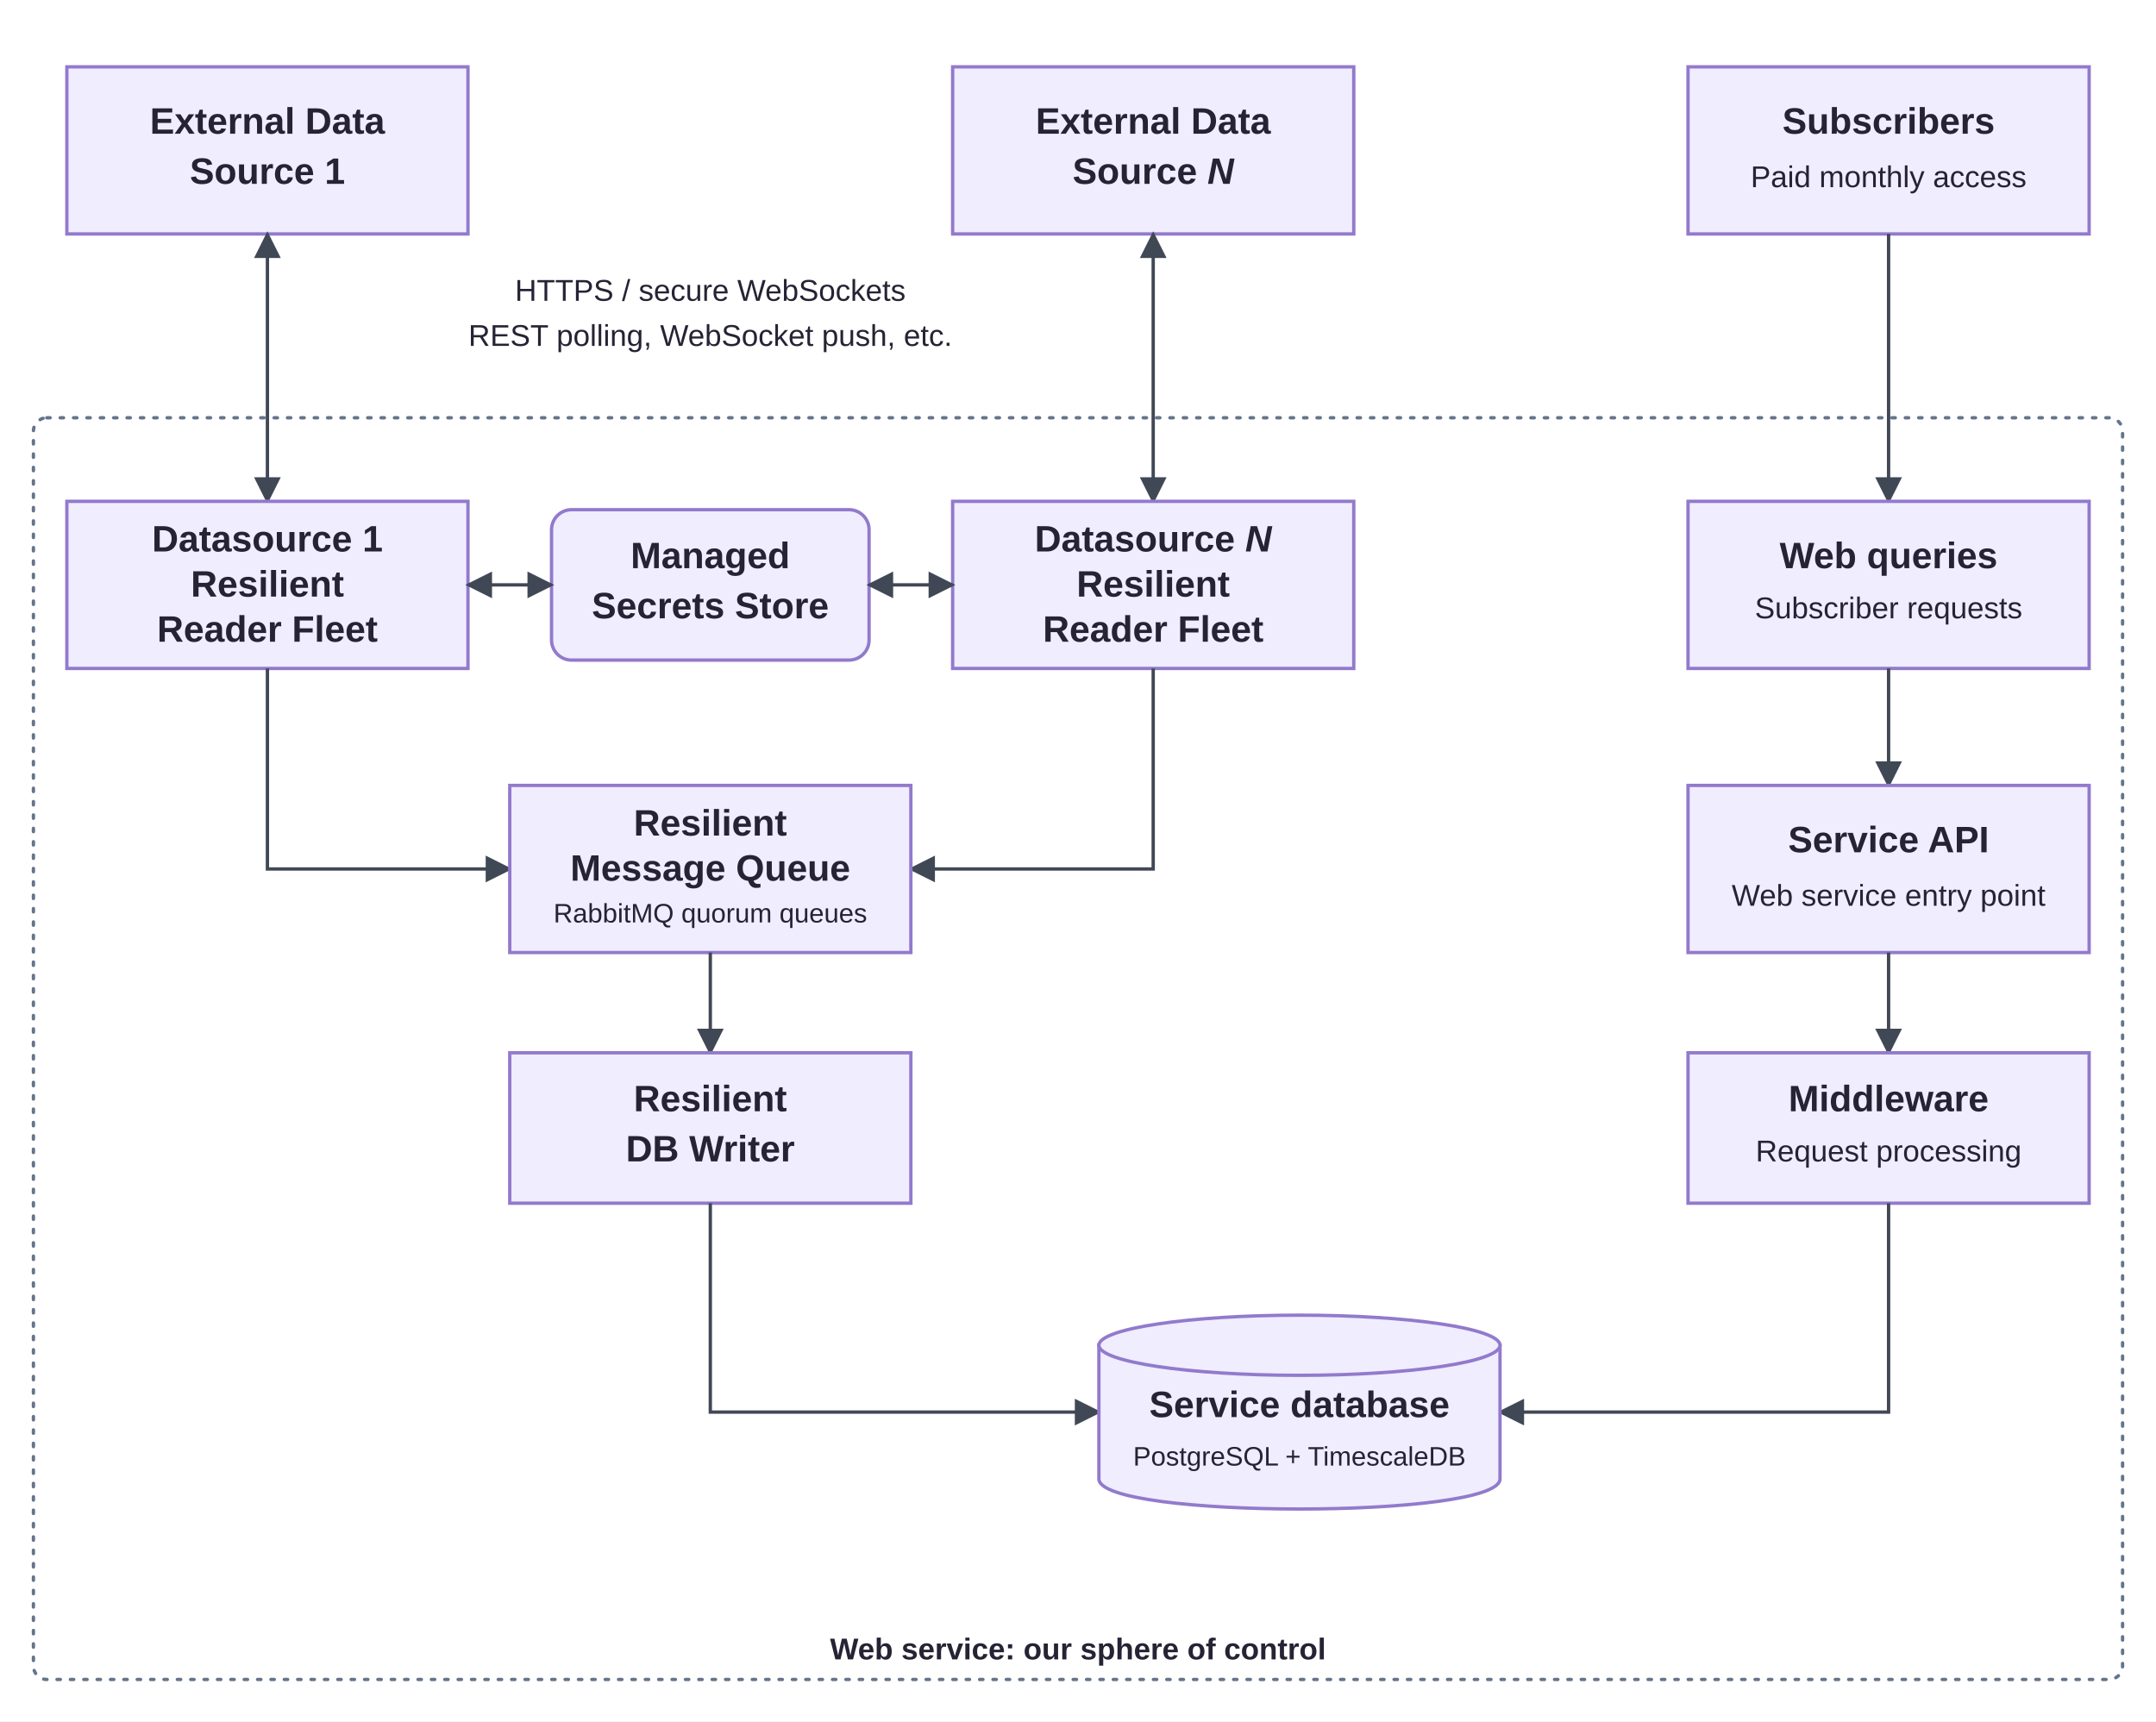
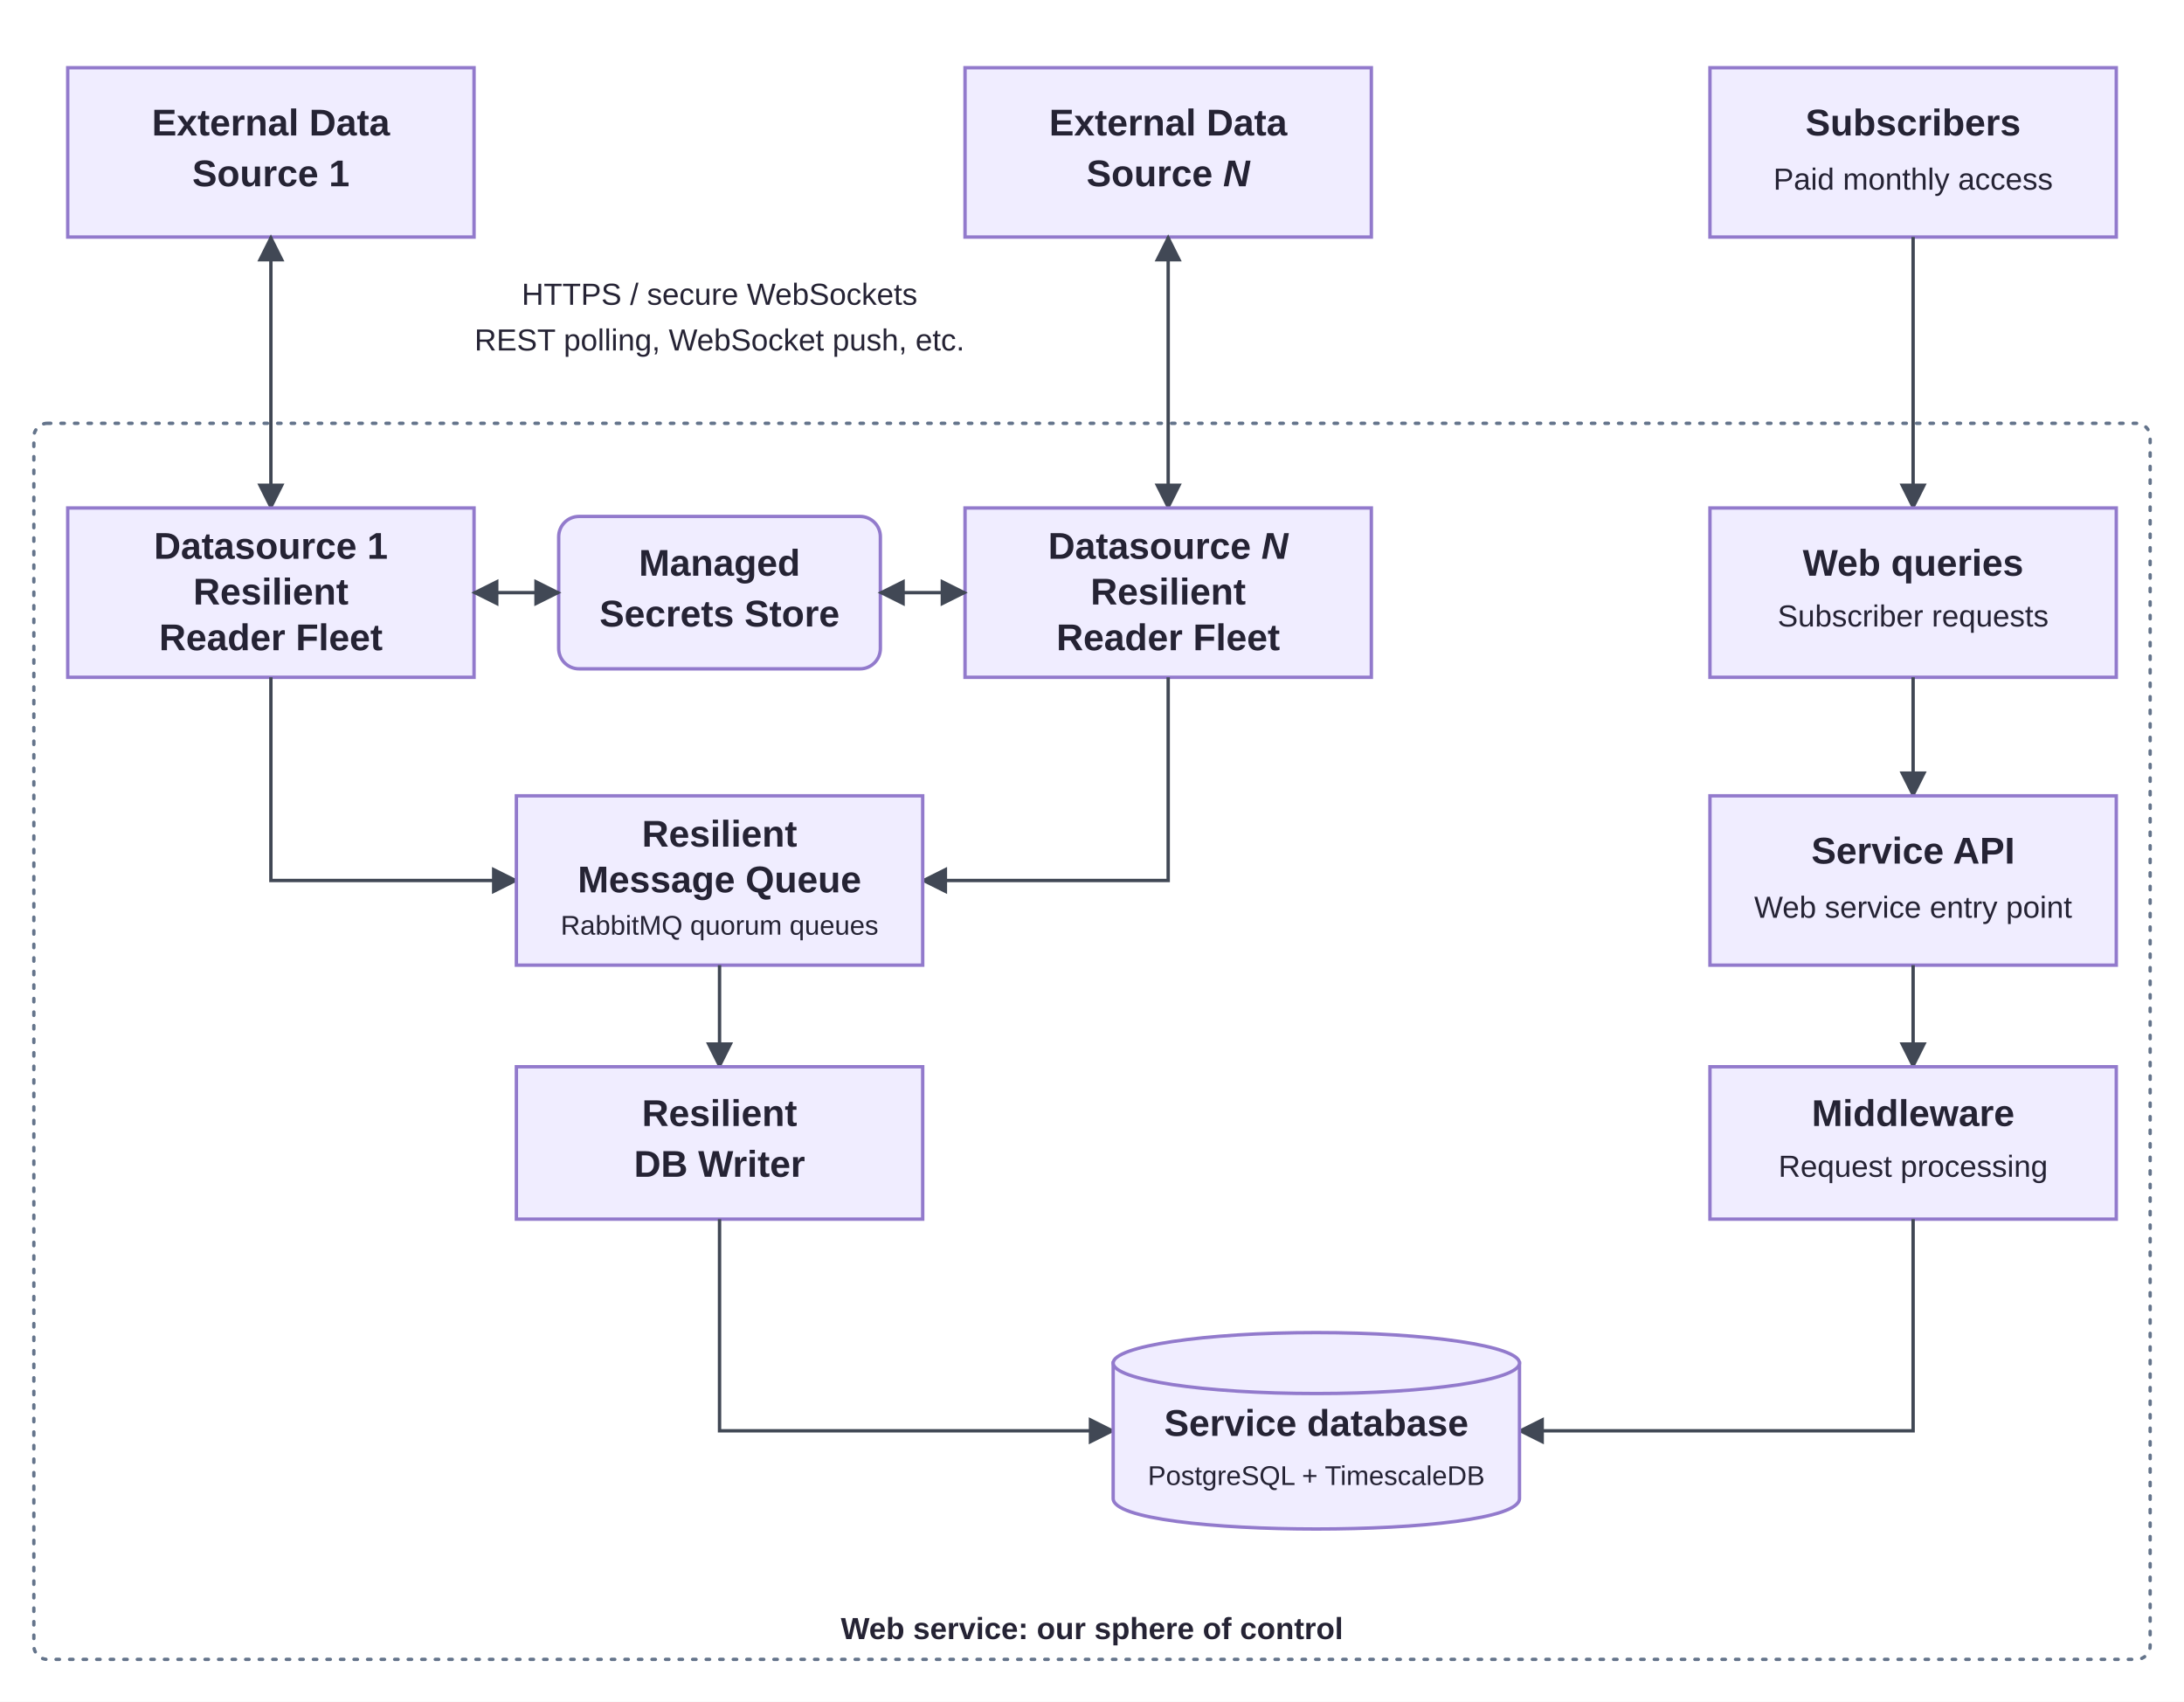
- <svg xmlns="http://www.w3.org/2000/svg" width="1290" height="1030" viewBox="0 0 1290 1030" role="img" aria-labelledby="diagram-title diagram-description">
+ <svg xmlns="http://www.w3.org/2000/svg" width="1290" height="1005" viewBox="0 0 1290 1005" role="img" aria-labelledby="diagram-title diagram-description">
  <defs>
    <marker id="arrow" viewBox="0 0 10 10" refX="9" refY="5" markerWidth="8" markerHeight="8" orient="auto-start-reverse">
      <path d="M 0 0 L 10 5 L 0 10 Z" fill="#414855" />
    </marker>
  </defs>
  <style>
    text { font-family: Arial, Helvetica, sans-serif; fill: #252334; text-anchor: middle; }
    .node { fill: #f0edff; stroke: #927acc; stroke-width: 2; }
    .title { font-size: 22px; font-weight: 600; }
    .detail { font-size: 18px; }
    .small { font-size: 16px; }
    .flow { fill: none; stroke: #414855; stroke-width: 2; marker-end: url(#arrow); }
    .both { marker-start: url(#arrow); }
  </style>
-   <rect width="1290" height="1030" fill="#ffffff" />
+   <rect width="1290" height="1005" fill="#ffffff" />
  <g aria-label="External Data Source 1">
    <rect class="node" x="40" y="40" width="240" height="100" />
    <text class="title" x="160" y="80">External Data</text>
    <text class="title" x="160" y="110">Source 1</text>
  </g>
  <g aria-label="External Data Source N">
    <rect class="node" x="570" y="40" width="240" height="100" />
    <text class="title" x="690" y="80">External Data</text>
    <text class="title" x="690" y="110">Source <tspan font-style="italic">N</tspan>
    </text>
  </g>
  <g aria-label="Subscribers">
    <rect class="node" x="1010" y="40" width="240" height="100" />
    <text class="title" x="1130" y="80">Subscribers</text>
    <text class="detail" x="1130" y="112">Paid monthly access</text>
  </g>
-   <rect x="20" y="250" width="1250" height="755" rx="8" fill="none" stroke="#64748b" stroke-width="2" stroke-dasharray="2 6" stroke-linecap="round" />
-   <text x="645" y="993" style="font-size: 18px; font-weight: 600;">Web service: our sphere of control</text>
+   <rect x="20" y="250" width="1250" height="730" rx="8" fill="none" stroke="#64748b" stroke-width="2" stroke-dasharray="2 6" stroke-linecap="round" />
+   <text x="645" y="968" style="font-size: 18px; font-weight: 600;">Web service: our sphere of control</text>
  <path class="flow both" d="M 160 140 V 300" />
  <path class="flow both" d="M 690 140 V 300" />
  <g aria-label="HTTPS or secure WebSocket transfer: REST polling, WebSocket push, etc.">
    <text class="detail" x="425" y="180">HTTPS / secure WebSockets</text>
    <text class="detail" x="425" y="207">REST polling, WebSocket push, etc.</text>
  </g>
  <path class="flow" d="M 1130 140 V 300" />
  <g aria-label="Datasource 1 Resilient Reader Fleet">
    <rect class="node" x="40" y="300" width="240" height="100" />
    <text class="title" x="160" y="330">Datasource 1</text>
    <text class="title" x="160" y="357">Resilient</text>
    <text class="title" x="160" y="384">Reader Fleet</text>
  </g>
  <g aria-label="Managed Secrets Store">
    <rect class="node" x="330" y="305" width="190" height="90" rx="12" />
    <text class="title" x="425" y="340">Managed</text>
    <text class="title" x="425" y="370">Secrets Store</text>
  </g>
  <g aria-label="Datasource N Resilient Reader Fleet">
    <rect class="node" x="570" y="300" width="240" height="100" />
    <text class="title" x="690" y="330">Datasource <tspan font-style="italic">N</tspan>
    </text>
    <text class="title" x="690" y="357">Resilient</text>
    <text class="title" x="690" y="384">Reader Fleet</text>
  </g>
  <path class="flow both" d="M 280 350 H 330" />
  <path class="flow both" d="M 520 350 H 570" />
  <g aria-label="Web queries">
    <rect class="node" x="1010" y="300" width="240" height="100" />
    <text class="title" x="1130" y="340">Web queries</text>
    <text class="detail" x="1130" y="370">Subscriber requests</text>
  </g>
  <path class="flow" d="M 160 400 V 520 H 305" />
  <path class="flow" d="M 690 400 V 520 H 545" />
  <path class="flow" d="M 1130 400 V 470" />
  <g aria-label="Resilient message queue">
    <rect class="node" x="305" y="470" width="240" height="100" />
    <text class="title" x="425" y="500">Resilient</text>
    <text class="title" x="425" y="527">Message Queue</text>
    <text class="small" x="425" y="552">RabbitMQ quorum queues</text>
  </g>
  <g aria-label="Service API">
    <rect class="node" x="1010" y="470" width="240" height="100" />
    <text class="title" x="1130" y="510">Service API</text>
    <text class="detail" x="1130" y="542">Web service entry point</text>
  </g>
  <path class="flow" d="M 425 570 V 630" />
  <path class="flow" d="M 1130 570 V 630" />
  <g aria-label="Resilient database writer">
    <rect class="node" x="305" y="630" width="240" height="90" />
    <text class="title" x="425" y="665">Resilient</text>
    <text class="title" x="425" y="695">DB Writer</text>
  </g>
  <g aria-label="Middleware">
    <rect class="node" x="1010" y="630" width="240" height="90" />
    <text class="title" x="1130" y="665">Middleware</text>
    <text class="detail" x="1130" y="695">Request processing</text>
  </g>
  <path class="flow" d="M 425 720 V 845 H 657.5" />
  <path class="flow" d="M 1130 720 V 845 H 897.5" />
  <g aria-label="Service database, PostgreSQL and TimescaleDB">
    <path class="node" d="M 657.5 805 V 885 C 657.5 909 897.5 909 897.5 885 V 805 Z" />
    <ellipse class="node" cx="777.5" cy="805" rx="120" ry="18" />
    <text class="title" x="777.5" y="848">Service database</text>
    <text class="small" x="777.5" y="877">PostgreSQL + TimescaleDB</text>
  </g>
</svg>
